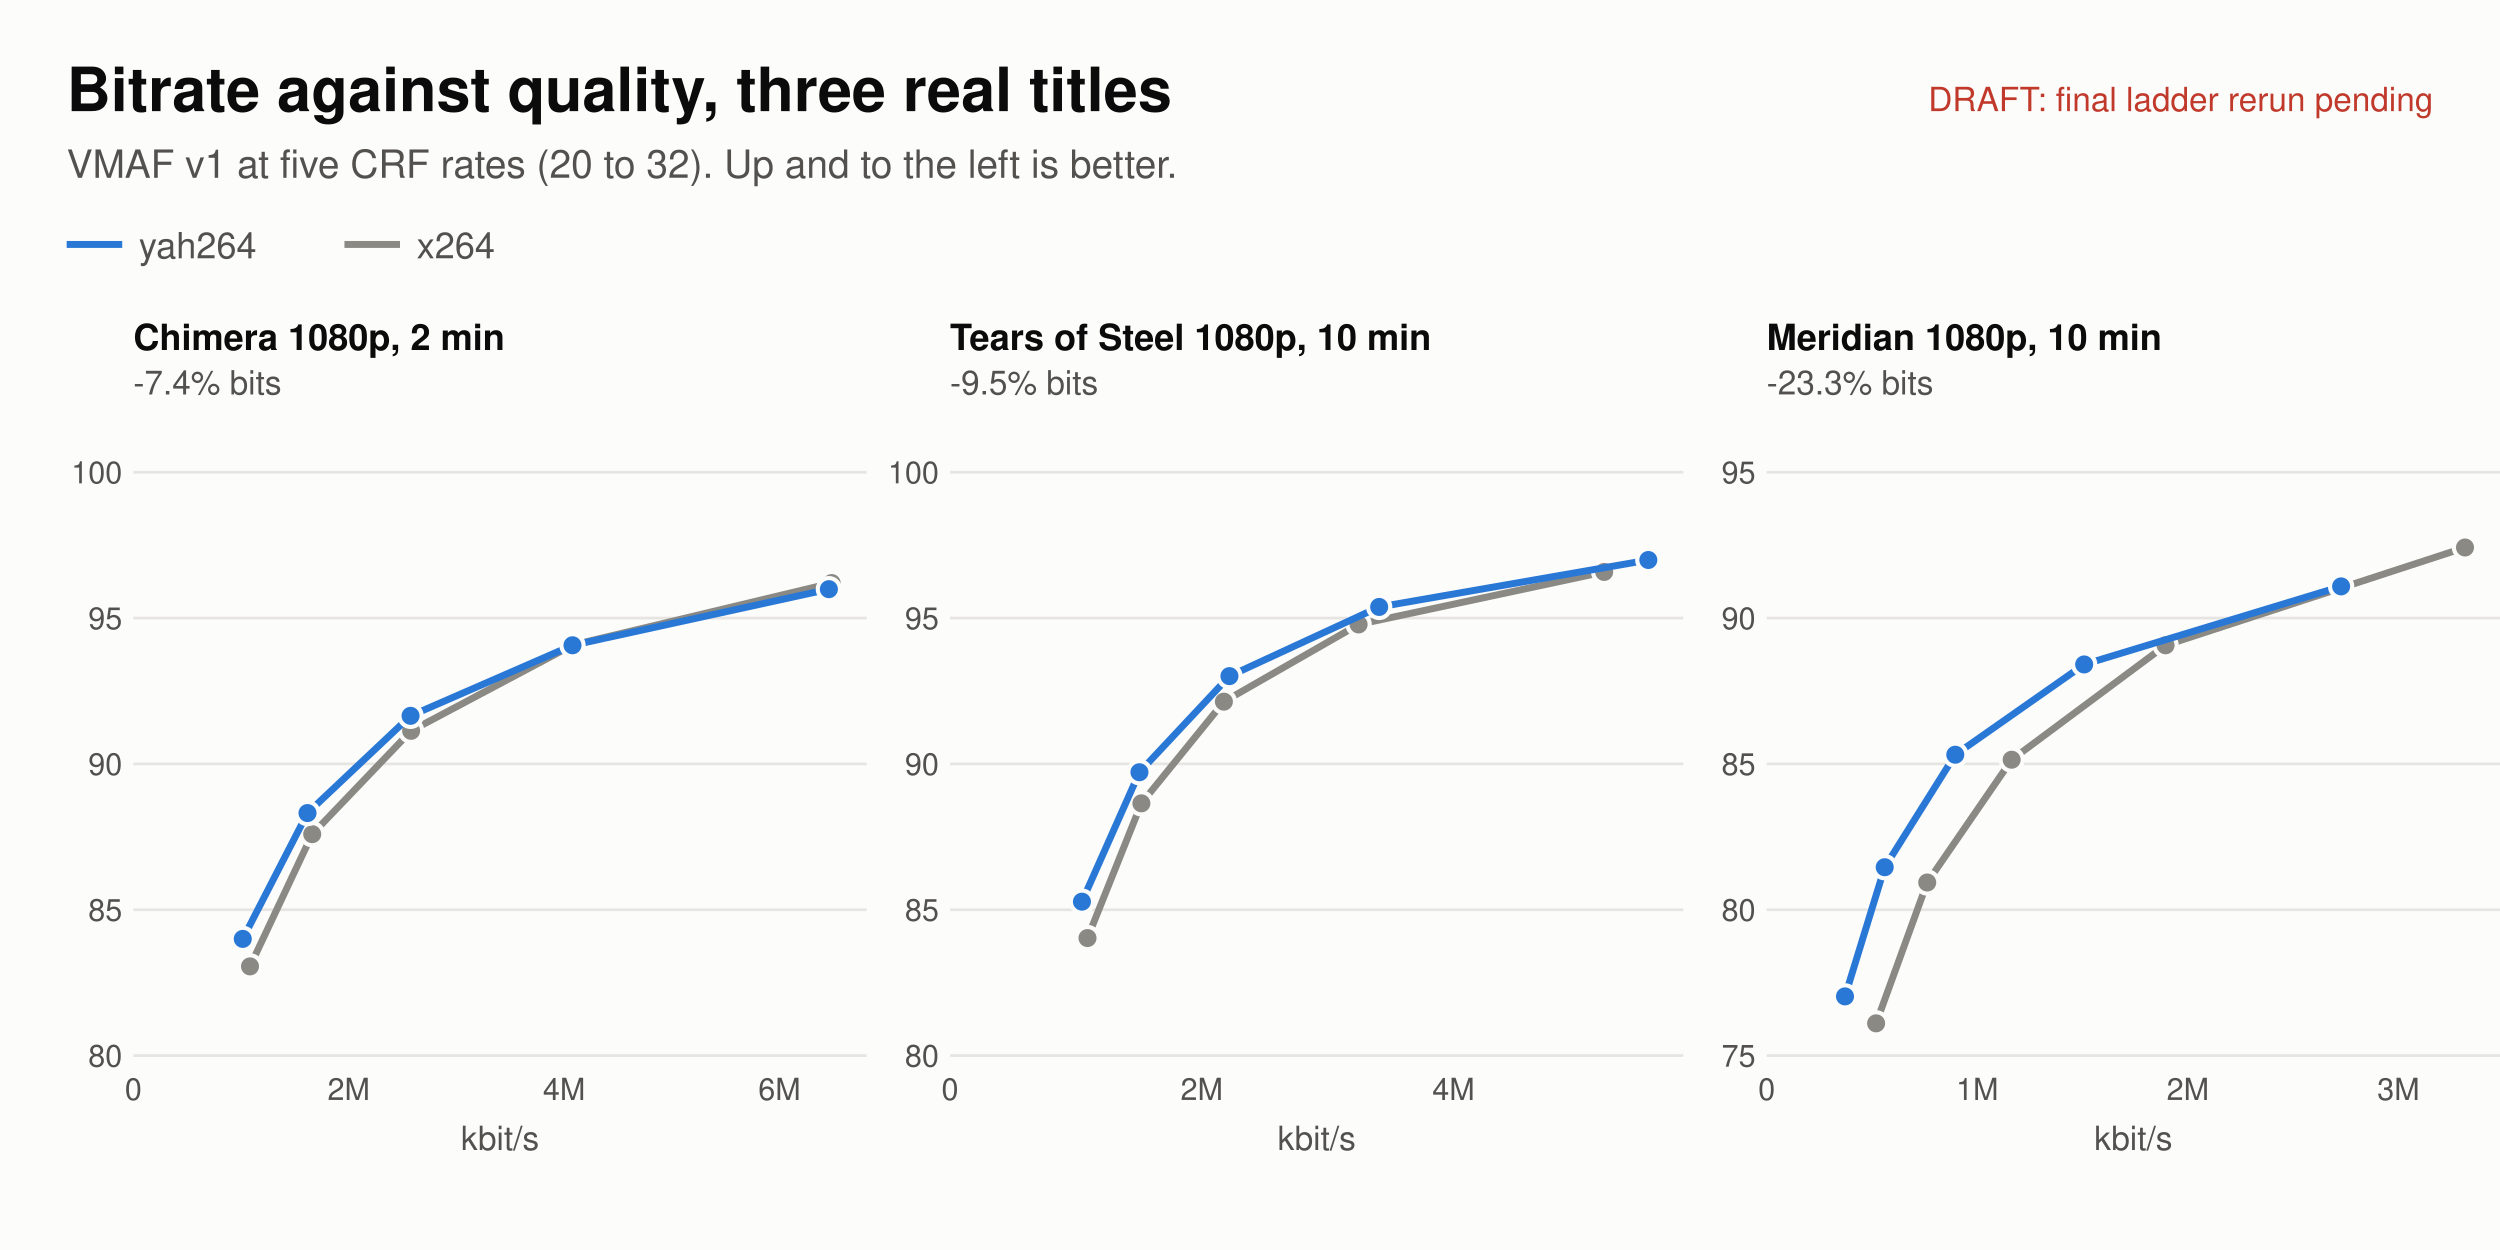
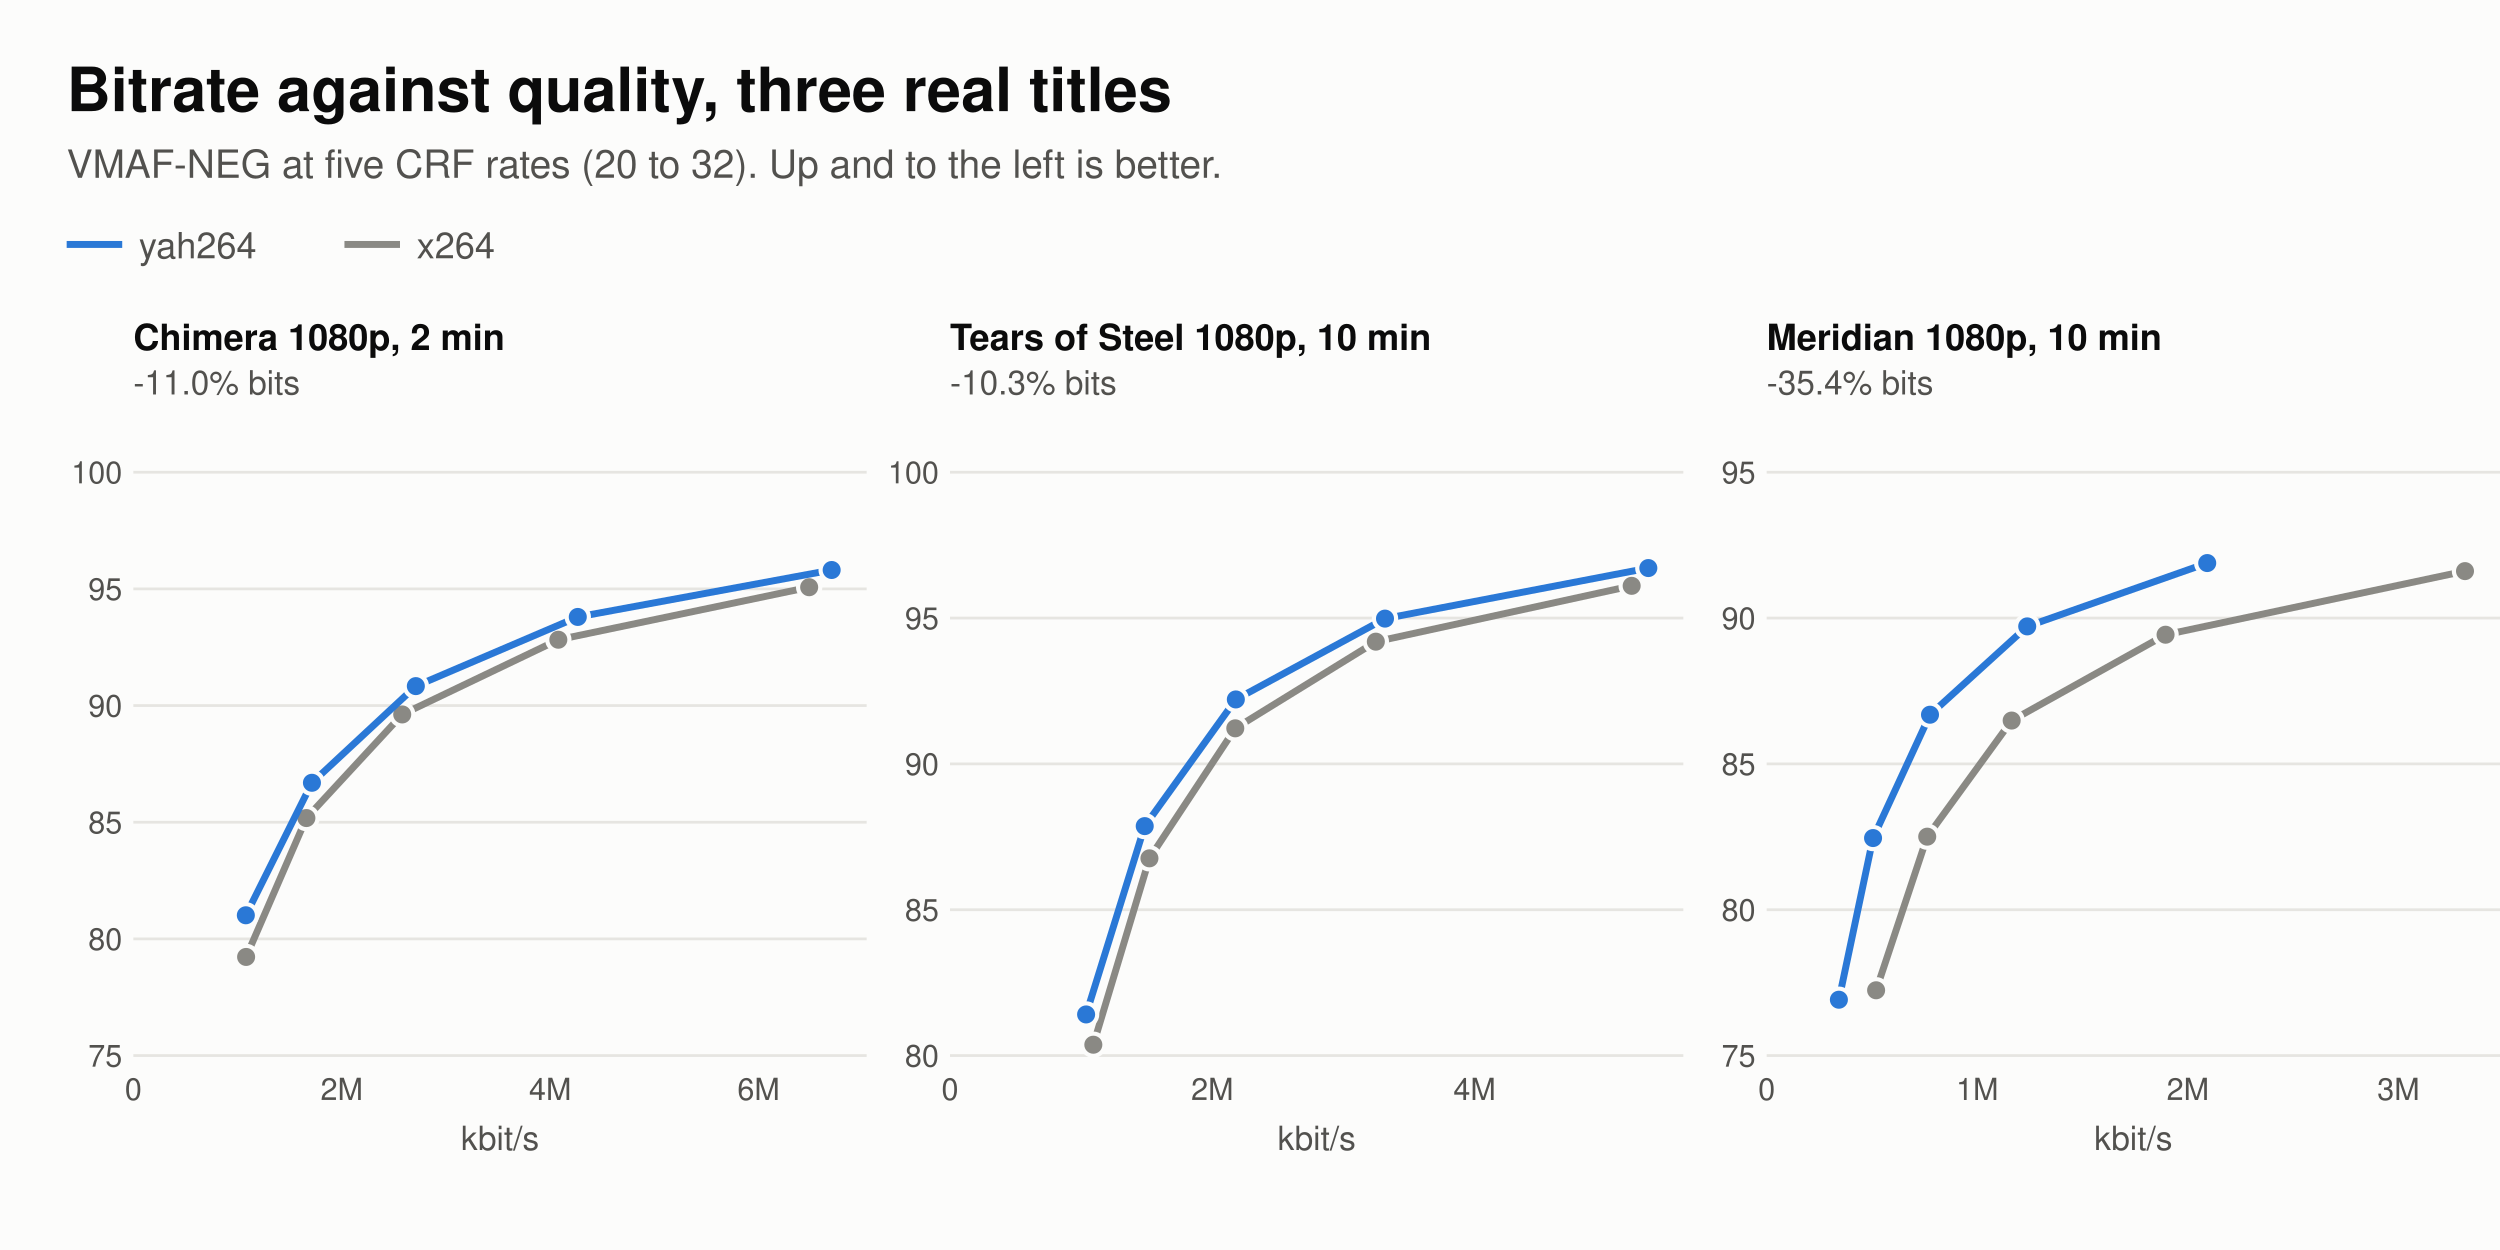
<svg xmlns="http://www.w3.org/2000/svg" width="900" height="450" viewBox="0 0 900 450">
  <rect width="100%" height="100%" fill="#fcfcfb" />
  <text x="24" y="40" font-family="-apple-system,Helvetica,Arial,sans-serif" font-size="22" fill="#0b0b0b" text-anchor="start" font-weight="600">Bitrate against quality, three real titles</text>
-   <text x="24" y="64" font-family="-apple-system,Helvetica,Arial,sans-serif" font-size="14" fill="#52514e" text-anchor="start" font-weight="normal">VMAF v1 at five CRF rates (20 to 32). Up and to the left is better.</text>
-   <text x="876" y="40" font-family="-apple-system,Helvetica,Arial,sans-serif" font-size="12" fill="#c0392b" text-anchor="end" font-weight="normal">DRAFT: final ladder rerun pending</text>
+   <text x="24" y="64" font-family="-apple-system,Helvetica,Arial,sans-serif" font-size="14" fill="#52514e" text-anchor="start" font-weight="normal">VMAF-NEG at five CRF rates (20 to 32). Up and to the left is better.</text>
  <line x1="24" y1="88" x2="44" y2="88" stroke="#2a78d6" stroke-width="2.5" />
  <text x="50" y="93" font-family="-apple-system,Helvetica,Arial,sans-serif" font-size="13" fill="#52514e" text-anchor="start" font-weight="normal">yah264</text>
  <line x1="124" y1="88" x2="144" y2="88" stroke="#8a8984" stroke-width="2.5" />
  <text x="150" y="93" font-family="-apple-system,Helvetica,Arial,sans-serif" font-size="13" fill="#52514e" text-anchor="start" font-weight="normal">x264</text>
  <text x="48.0" y="126" font-family="-apple-system,Helvetica,Arial,sans-serif" font-size="13" fill="#0b0b0b" text-anchor="start" font-weight="600">Chimera 1080p, 2 min</text>
-   <text x="48.0" y="142" font-family="-apple-system,Helvetica,Arial,sans-serif" font-size="12" fill="#52514e" text-anchor="start" font-weight="normal">-7.4% bits</text>
+   <text x="48.0" y="142" font-family="-apple-system,Helvetica,Arial,sans-serif" font-size="12" fill="#52514e" text-anchor="start" font-weight="normal">-11.0% bits</text>
  <line x1="48.0" y1="380.0" x2="312.0" y2="380.0" stroke="#e6e5e1" />
-   <text x="44.0" y="384.0" font-family="-apple-system,Helvetica,Arial,sans-serif" font-size="11" fill="#52514e" text-anchor="end" font-weight="normal">80</text>
-   <line x1="48.0" y1="327.5" x2="312.0" y2="327.5" stroke="#e6e5e1" />
-   <text x="44.0" y="331.5" font-family="-apple-system,Helvetica,Arial,sans-serif" font-size="11" fill="#52514e" text-anchor="end" font-weight="normal">85</text>
-   <line x1="48.0" y1="275.0" x2="312.0" y2="275.0" stroke="#e6e5e1" />
-   <text x="44.0" y="279.0" font-family="-apple-system,Helvetica,Arial,sans-serif" font-size="11" fill="#52514e" text-anchor="end" font-weight="normal">90</text>
-   <line x1="48.0" y1="222.5" x2="312.0" y2="222.5" stroke="#e6e5e1" />
-   <text x="44.0" y="226.5" font-family="-apple-system,Helvetica,Arial,sans-serif" font-size="11" fill="#52514e" text-anchor="end" font-weight="normal">95</text>
+   <text x="44.0" y="384.0" font-family="-apple-system,Helvetica,Arial,sans-serif" font-size="11" fill="#52514e" text-anchor="end" font-weight="normal">75</text>
+   <line x1="48.0" y1="338.0" x2="312.0" y2="338.0" stroke="#e6e5e1" />
+   <text x="44.0" y="342.0" font-family="-apple-system,Helvetica,Arial,sans-serif" font-size="11" fill="#52514e" text-anchor="end" font-weight="normal">80</text>
+   <line x1="48.0" y1="296.0" x2="312.0" y2="296.0" stroke="#e6e5e1" />
+   <text x="44.0" y="300.0" font-family="-apple-system,Helvetica,Arial,sans-serif" font-size="11" fill="#52514e" text-anchor="end" font-weight="normal">85</text>
+   <line x1="48.0" y1="254.0" x2="312.0" y2="254.0" stroke="#e6e5e1" />
+   <text x="44.0" y="258.0" font-family="-apple-system,Helvetica,Arial,sans-serif" font-size="11" fill="#52514e" text-anchor="end" font-weight="normal">90</text>
+   <line x1="48.0" y1="212.0" x2="312.0" y2="212.0" stroke="#e6e5e1" />
+   <text x="44.0" y="216.0" font-family="-apple-system,Helvetica,Arial,sans-serif" font-size="11" fill="#52514e" text-anchor="end" font-weight="normal">95</text>
  <line x1="48.0" y1="170.0" x2="312.0" y2="170.0" stroke="#e6e5e1" />
  <text x="44.0" y="174.0" font-family="-apple-system,Helvetica,Arial,sans-serif" font-size="11" fill="#52514e" text-anchor="end" font-weight="normal">100</text>
  <text x="48.0" y="396" font-family="-apple-system,Helvetica,Arial,sans-serif" font-size="11" fill="#52514e" text-anchor="middle" font-weight="normal">0</text>
-   <text x="125.537" y="396" font-family="-apple-system,Helvetica,Arial,sans-serif" font-size="11" fill="#52514e" text-anchor="middle" font-weight="normal">2M</text>
-   <text x="203.073" y="396" font-family="-apple-system,Helvetica,Arial,sans-serif" font-size="11" fill="#52514e" text-anchor="middle" font-weight="normal">4M</text>
-   <text x="280.61" y="396" font-family="-apple-system,Helvetica,Arial,sans-serif" font-size="11" fill="#52514e" text-anchor="middle" font-weight="normal">6M</text>
+   <text x="123.03" y="396" font-family="-apple-system,Helvetica,Arial,sans-serif" font-size="11" fill="#52514e" text-anchor="middle" font-weight="normal">2M</text>
+   <text x="198.06" y="396" font-family="-apple-system,Helvetica,Arial,sans-serif" font-size="11" fill="#52514e" text-anchor="middle" font-weight="normal">4M</text>
+   <text x="273.089" y="396" font-family="-apple-system,Helvetica,Arial,sans-serif" font-size="11" fill="#52514e" text-anchor="middle" font-weight="normal">6M</text>
  <text x="180.0" y="414" font-family="-apple-system,Helvetica,Arial,sans-serif" font-size="12" fill="#52514e" text-anchor="middle" font-weight="normal">kbit/s</text>
-   <polyline fill="none" stroke="#8a8984" stroke-width="2.5" points="90.0,347.9 112.4,300.3 148.0,263.1 206.2,232.2 299.4,209.9" />
-   <circle cx="90.0" cy="347.9" r="4" fill="#8a8984" stroke="#fcfcfb" stroke-width="1.5" />
-   <circle cx="112.4" cy="300.3" r="4" fill="#8a8984" stroke="#fcfcfb" stroke-width="1.5" />
-   <circle cx="148.0" cy="263.1" r="4" fill="#8a8984" stroke="#fcfcfb" stroke-width="1.5" />
-   <circle cx="206.2" cy="232.2" r="4" fill="#8a8984" stroke="#fcfcfb" stroke-width="1.5" />
-   <circle cx="299.4" cy="209.9" r="4" fill="#8a8984" stroke="#fcfcfb" stroke-width="1.5" />
-   <polyline fill="none" stroke="#2a78d6" stroke-width="2.5" points="87.4,338.0 110.7,292.7 147.8,257.7 206.1,232.3 298.4,212.1" />
-   <circle cx="87.4" cy="338.0" r="4" fill="#2a78d6" stroke="#fcfcfb" stroke-width="1.5" />
-   <circle cx="110.7" cy="292.7" r="4" fill="#2a78d6" stroke="#fcfcfb" stroke-width="1.5" />
-   <circle cx="147.8" cy="257.7" r="4" fill="#2a78d6" stroke="#fcfcfb" stroke-width="1.5" />
-   <circle cx="206.1" cy="232.3" r="4" fill="#2a78d6" stroke="#fcfcfb" stroke-width="1.5" />
-   <circle cx="298.4" cy="212.1" r="4" fill="#2a78d6" stroke="#fcfcfb" stroke-width="1.5" />
+   <polyline fill="none" stroke="#8a8984" stroke-width="2.5" points="88.6,344.5 110.3,294.5 144.8,257.2 201.0,230.3 291.3,211.4" />
+   <circle cx="88.6" cy="344.5" r="4" fill="#8a8984" stroke="#fcfcfb" stroke-width="1.5" />
+   <circle cx="110.3" cy="294.5" r="4" fill="#8a8984" stroke="#fcfcfb" stroke-width="1.5" />
+   <circle cx="144.8" cy="257.2" r="4" fill="#8a8984" stroke="#fcfcfb" stroke-width="1.5" />
+   <circle cx="201.0" cy="230.3" r="4" fill="#8a8984" stroke="#fcfcfb" stroke-width="1.5" />
+   <circle cx="291.3" cy="211.4" r="4" fill="#8a8984" stroke="#fcfcfb" stroke-width="1.5" />
+   <polyline fill="none" stroke="#2a78d6" stroke-width="2.5" points="88.5,329.5 112.3,281.8 149.7,247.0 208.0,222.1 299.4,205.2" />
+   <circle cx="88.5" cy="329.5" r="4" fill="#2a78d6" stroke="#fcfcfb" stroke-width="1.5" />
+   <circle cx="112.3" cy="281.8" r="4" fill="#2a78d6" stroke="#fcfcfb" stroke-width="1.5" />
+   <circle cx="149.7" cy="247.0" r="4" fill="#2a78d6" stroke="#fcfcfb" stroke-width="1.5" />
+   <circle cx="208.0" cy="222.1" r="4" fill="#2a78d6" stroke="#fcfcfb" stroke-width="1.5" />
+   <circle cx="299.4" cy="205.2" r="4" fill="#2a78d6" stroke="#fcfcfb" stroke-width="1.5" />
  <text x="342.0" y="126" font-family="-apple-system,Helvetica,Arial,sans-serif" font-size="13" fill="#0b0b0b" text-anchor="start" font-weight="600">Tears of Steel 1080p, 10 min</text>
-   <text x="342.0" y="142" font-family="-apple-system,Helvetica,Arial,sans-serif" font-size="12" fill="#52514e" text-anchor="start" font-weight="normal">-9.5% bits</text>
+   <text x="342.0" y="142" font-family="-apple-system,Helvetica,Arial,sans-serif" font-size="12" fill="#52514e" text-anchor="start" font-weight="normal">-10.3% bits</text>
  <line x1="342.0" y1="380.0" x2="606.0" y2="380.0" stroke="#e6e5e1" />
  <text x="338.0" y="384.0" font-family="-apple-system,Helvetica,Arial,sans-serif" font-size="11" fill="#52514e" text-anchor="end" font-weight="normal">80</text>
  <line x1="342.0" y1="327.5" x2="606.0" y2="327.5" stroke="#e6e5e1" />
  <text x="338.0" y="331.5" font-family="-apple-system,Helvetica,Arial,sans-serif" font-size="11" fill="#52514e" text-anchor="end" font-weight="normal">85</text>
  <line x1="342.0" y1="275.0" x2="606.0" y2="275.0" stroke="#e6e5e1" />
  <text x="338.0" y="279.0" font-family="-apple-system,Helvetica,Arial,sans-serif" font-size="11" fill="#52514e" text-anchor="end" font-weight="normal">90</text>
  <line x1="342.0" y1="222.5" x2="606.0" y2="222.5" stroke="#e6e5e1" />
  <text x="338.0" y="226.5" font-family="-apple-system,Helvetica,Arial,sans-serif" font-size="11" fill="#52514e" text-anchor="end" font-weight="normal">95</text>
  <line x1="342.0" y1="170.0" x2="606.0" y2="170.0" stroke="#e6e5e1" />
  <text x="338.0" y="174.0" font-family="-apple-system,Helvetica,Arial,sans-serif" font-size="11" fill="#52514e" text-anchor="end" font-weight="normal">100</text>
  <text x="342.0" y="396" font-family="-apple-system,Helvetica,Arial,sans-serif" font-size="11" fill="#52514e" text-anchor="middle" font-weight="normal">0</text>
-   <text x="432.631" y="396" font-family="-apple-system,Helvetica,Arial,sans-serif" font-size="11" fill="#52514e" text-anchor="middle" font-weight="normal">2M</text>
-   <text x="523.261" y="396" font-family="-apple-system,Helvetica,Arial,sans-serif" font-size="11" fill="#52514e" text-anchor="middle" font-weight="normal">4M</text>
+   <text x="436.425" y="396" font-family="-apple-system,Helvetica,Arial,sans-serif" font-size="11" fill="#52514e" text-anchor="middle" font-weight="normal">2M</text>
+   <text x="530.851" y="396" font-family="-apple-system,Helvetica,Arial,sans-serif" font-size="11" fill="#52514e" text-anchor="middle" font-weight="normal">4M</text>
  <text x="474.0" y="414" font-family="-apple-system,Helvetica,Arial,sans-serif" font-size="12" fill="#52514e" text-anchor="middle" font-weight="normal">kbit/s</text>
-   <polyline fill="none" stroke="#8a8984" stroke-width="2.5" points="391.5,337.7 410.9,289.2 440.6,252.6 489.1,224.8 577.5,205.9" />
-   <circle cx="391.5" cy="337.7" r="4" fill="#8a8984" stroke="#fcfcfb" stroke-width="1.5" />
-   <circle cx="410.9" cy="289.2" r="4" fill="#8a8984" stroke="#fcfcfb" stroke-width="1.5" />
-   <circle cx="440.6" cy="252.6" r="4" fill="#8a8984" stroke="#fcfcfb" stroke-width="1.5" />
-   <circle cx="489.1" cy="224.8" r="4" fill="#8a8984" stroke="#fcfcfb" stroke-width="1.5" />
-   <circle cx="577.5" cy="205.9" r="4" fill="#8a8984" stroke="#fcfcfb" stroke-width="1.5" />
-   <polyline fill="none" stroke="#2a78d6" stroke-width="2.5" points="389.5,324.6 410.2,278.0 442.6,243.4 496.5,218.5 593.4,201.6" />
-   <circle cx="389.5" cy="324.6" r="4" fill="#2a78d6" stroke="#fcfcfb" stroke-width="1.5" />
-   <circle cx="410.2" cy="278.0" r="4" fill="#2a78d6" stroke="#fcfcfb" stroke-width="1.5" />
-   <circle cx="442.6" cy="243.4" r="4" fill="#2a78d6" stroke="#fcfcfb" stroke-width="1.5" />
-   <circle cx="496.5" cy="218.5" r="4" fill="#2a78d6" stroke="#fcfcfb" stroke-width="1.5" />
-   <circle cx="593.4" cy="201.6" r="4" fill="#2a78d6" stroke="#fcfcfb" stroke-width="1.5" />
+   <polyline fill="none" stroke="#8a8984" stroke-width="2.5" points="393.6,376.1 413.8,309.0 444.7,262.2 495.3,231.0 587.4,210.9" />
+   <circle cx="393.6" cy="376.1" r="4" fill="#8a8984" stroke="#fcfcfb" stroke-width="1.5" />
+   <circle cx="413.8" cy="309.0" r="4" fill="#8a8984" stroke="#fcfcfb" stroke-width="1.5" />
+   <circle cx="444.7" cy="262.2" r="4" fill="#8a8984" stroke="#fcfcfb" stroke-width="1.5" />
+   <circle cx="495.3" cy="231.0" r="4" fill="#8a8984" stroke="#fcfcfb" stroke-width="1.5" />
+   <circle cx="587.4" cy="210.9" r="4" fill="#8a8984" stroke="#fcfcfb" stroke-width="1.5" />
+   <polyline fill="none" stroke="#2a78d6" stroke-width="2.5" points="391.0,365.2 412.1,297.4 444.9,251.8 498.6,222.7 593.4,204.5" />
+   <circle cx="391.0" cy="365.2" r="4" fill="#2a78d6" stroke="#fcfcfb" stroke-width="1.5" />
+   <circle cx="412.1" cy="297.4" r="4" fill="#2a78d6" stroke="#fcfcfb" stroke-width="1.5" />
+   <circle cx="444.9" cy="251.8" r="4" fill="#2a78d6" stroke="#fcfcfb" stroke-width="1.5" />
+   <circle cx="498.6" cy="222.7" r="4" fill="#2a78d6" stroke="#fcfcfb" stroke-width="1.5" />
+   <circle cx="593.4" cy="204.5" r="4" fill="#2a78d6" stroke="#fcfcfb" stroke-width="1.5" />
  <text x="636.0" y="126" font-family="-apple-system,Helvetica,Arial,sans-serif" font-size="13" fill="#0b0b0b" text-anchor="start" font-weight="600">Meridian 1080p, 10 min</text>
-   <text x="636.0" y="142" font-family="-apple-system,Helvetica,Arial,sans-serif" font-size="12" fill="#52514e" text-anchor="start" font-weight="normal">-23.3% bits</text>
+   <text x="636.0" y="142" font-family="-apple-system,Helvetica,Arial,sans-serif" font-size="12" fill="#52514e" text-anchor="start" font-weight="normal">-35.4% bits</text>
  <line x1="636.0" y1="380.0" x2="900.0" y2="380.0" stroke="#e6e5e1" />
  <text x="632.0" y="384.0" font-family="-apple-system,Helvetica,Arial,sans-serif" font-size="11" fill="#52514e" text-anchor="end" font-weight="normal">75</text>
  <line x1="636.0" y1="327.5" x2="900.0" y2="327.5" stroke="#e6e5e1" />
  <text x="632.0" y="331.5" font-family="-apple-system,Helvetica,Arial,sans-serif" font-size="11" fill="#52514e" text-anchor="end" font-weight="normal">80</text>
  <line x1="636.0" y1="275.0" x2="900.0" y2="275.0" stroke="#e6e5e1" />
  <text x="632.0" y="279.0" font-family="-apple-system,Helvetica,Arial,sans-serif" font-size="11" fill="#52514e" text-anchor="end" font-weight="normal">85</text>
  <line x1="636.0" y1="222.5" x2="900.0" y2="222.5" stroke="#e6e5e1" />
  <text x="632.0" y="226.5" font-family="-apple-system,Helvetica,Arial,sans-serif" font-size="11" fill="#52514e" text-anchor="end" font-weight="normal">90</text>
  <line x1="636.0" y1="170.0" x2="900.0" y2="170.0" stroke="#e6e5e1" />
  <text x="632.0" y="174.0" font-family="-apple-system,Helvetica,Arial,sans-serif" font-size="11" fill="#52514e" text-anchor="end" font-weight="normal">95</text>
  <text x="636.0" y="396" font-family="-apple-system,Helvetica,Arial,sans-serif" font-size="11" fill="#52514e" text-anchor="middle" font-weight="normal">0</text>
  <text x="711.812" y="396" font-family="-apple-system,Helvetica,Arial,sans-serif" font-size="11" fill="#52514e" text-anchor="middle" font-weight="normal">1M</text>
  <text x="787.625" y="396" font-family="-apple-system,Helvetica,Arial,sans-serif" font-size="11" fill="#52514e" text-anchor="middle" font-weight="normal">2M</text>
  <text x="863.437" y="396" font-family="-apple-system,Helvetica,Arial,sans-serif" font-size="11" fill="#52514e" text-anchor="middle" font-weight="normal">3M</text>
  <text x="768.0" y="414" font-family="-apple-system,Helvetica,Arial,sans-serif" font-size="12" fill="#52514e" text-anchor="middle" font-weight="normal">kbit/s</text>
-   <polyline fill="none" stroke="#8a8984" stroke-width="2.5" points="675.4,368.4 693.8,317.7 724.2,273.5 779.6,232.3 887.4,197.1" />
-   <circle cx="675.4" cy="368.4" r="4" fill="#8a8984" stroke="#fcfcfb" stroke-width="1.5" />
-   <circle cx="693.8" cy="317.7" r="4" fill="#8a8984" stroke="#fcfcfb" stroke-width="1.5" />
-   <circle cx="724.2" cy="273.5" r="4" fill="#8a8984" stroke="#fcfcfb" stroke-width="1.5" />
-   <circle cx="779.6" cy="232.3" r="4" fill="#8a8984" stroke="#fcfcfb" stroke-width="1.5" />
-   <circle cx="887.4" cy="197.1" r="4" fill="#8a8984" stroke="#fcfcfb" stroke-width="1.5" />
-   <polyline fill="none" stroke="#2a78d6" stroke-width="2.5" points="664.2,358.7 678.5,312.2 703.9,271.7 750.3,239.2 842.8,211.1" />
-   <circle cx="664.2" cy="358.7" r="4" fill="#2a78d6" stroke="#fcfcfb" stroke-width="1.5" />
-   <circle cx="678.5" cy="312.2" r="4" fill="#2a78d6" stroke="#fcfcfb" stroke-width="1.5" />
-   <circle cx="703.9" cy="271.7" r="4" fill="#2a78d6" stroke="#fcfcfb" stroke-width="1.5" />
-   <circle cx="750.3" cy="239.2" r="4" fill="#2a78d6" stroke="#fcfcfb" stroke-width="1.5" />
-   <circle cx="842.8" cy="211.1" r="4" fill="#2a78d6" stroke="#fcfcfb" stroke-width="1.5" />
+   <polyline fill="none" stroke="#8a8984" stroke-width="2.5" points="675.4,356.5 693.8,301.2 724.2,259.4 779.6,228.5 887.4,205.6" />
+   <circle cx="675.4" cy="356.5" r="4" fill="#8a8984" stroke="#fcfcfb" stroke-width="1.5" />
+   <circle cx="693.8" cy="301.2" r="4" fill="#8a8984" stroke="#fcfcfb" stroke-width="1.5" />
+   <circle cx="724.2" cy="259.4" r="4" fill="#8a8984" stroke="#fcfcfb" stroke-width="1.5" />
+   <circle cx="779.6" cy="228.5" r="4" fill="#8a8984" stroke="#fcfcfb" stroke-width="1.5" />
+   <circle cx="887.4" cy="205.6" r="4" fill="#8a8984" stroke="#fcfcfb" stroke-width="1.5" />
+   <polyline fill="none" stroke="#2a78d6" stroke-width="2.5" points="662.0,359.9 674.3,301.7 694.8,257.3 729.8,225.5 794.6,202.7" />
+   <circle cx="662.0" cy="359.9" r="4" fill="#2a78d6" stroke="#fcfcfb" stroke-width="1.5" />
+   <circle cx="674.3" cy="301.7" r="4" fill="#2a78d6" stroke="#fcfcfb" stroke-width="1.5" />
+   <circle cx="694.8" cy="257.3" r="4" fill="#2a78d6" stroke="#fcfcfb" stroke-width="1.5" />
+   <circle cx="729.8" cy="225.5" r="4" fill="#2a78d6" stroke="#fcfcfb" stroke-width="1.5" />
+   <circle cx="794.6" cy="202.7" r="4" fill="#2a78d6" stroke="#fcfcfb" stroke-width="1.5" />
</svg>
